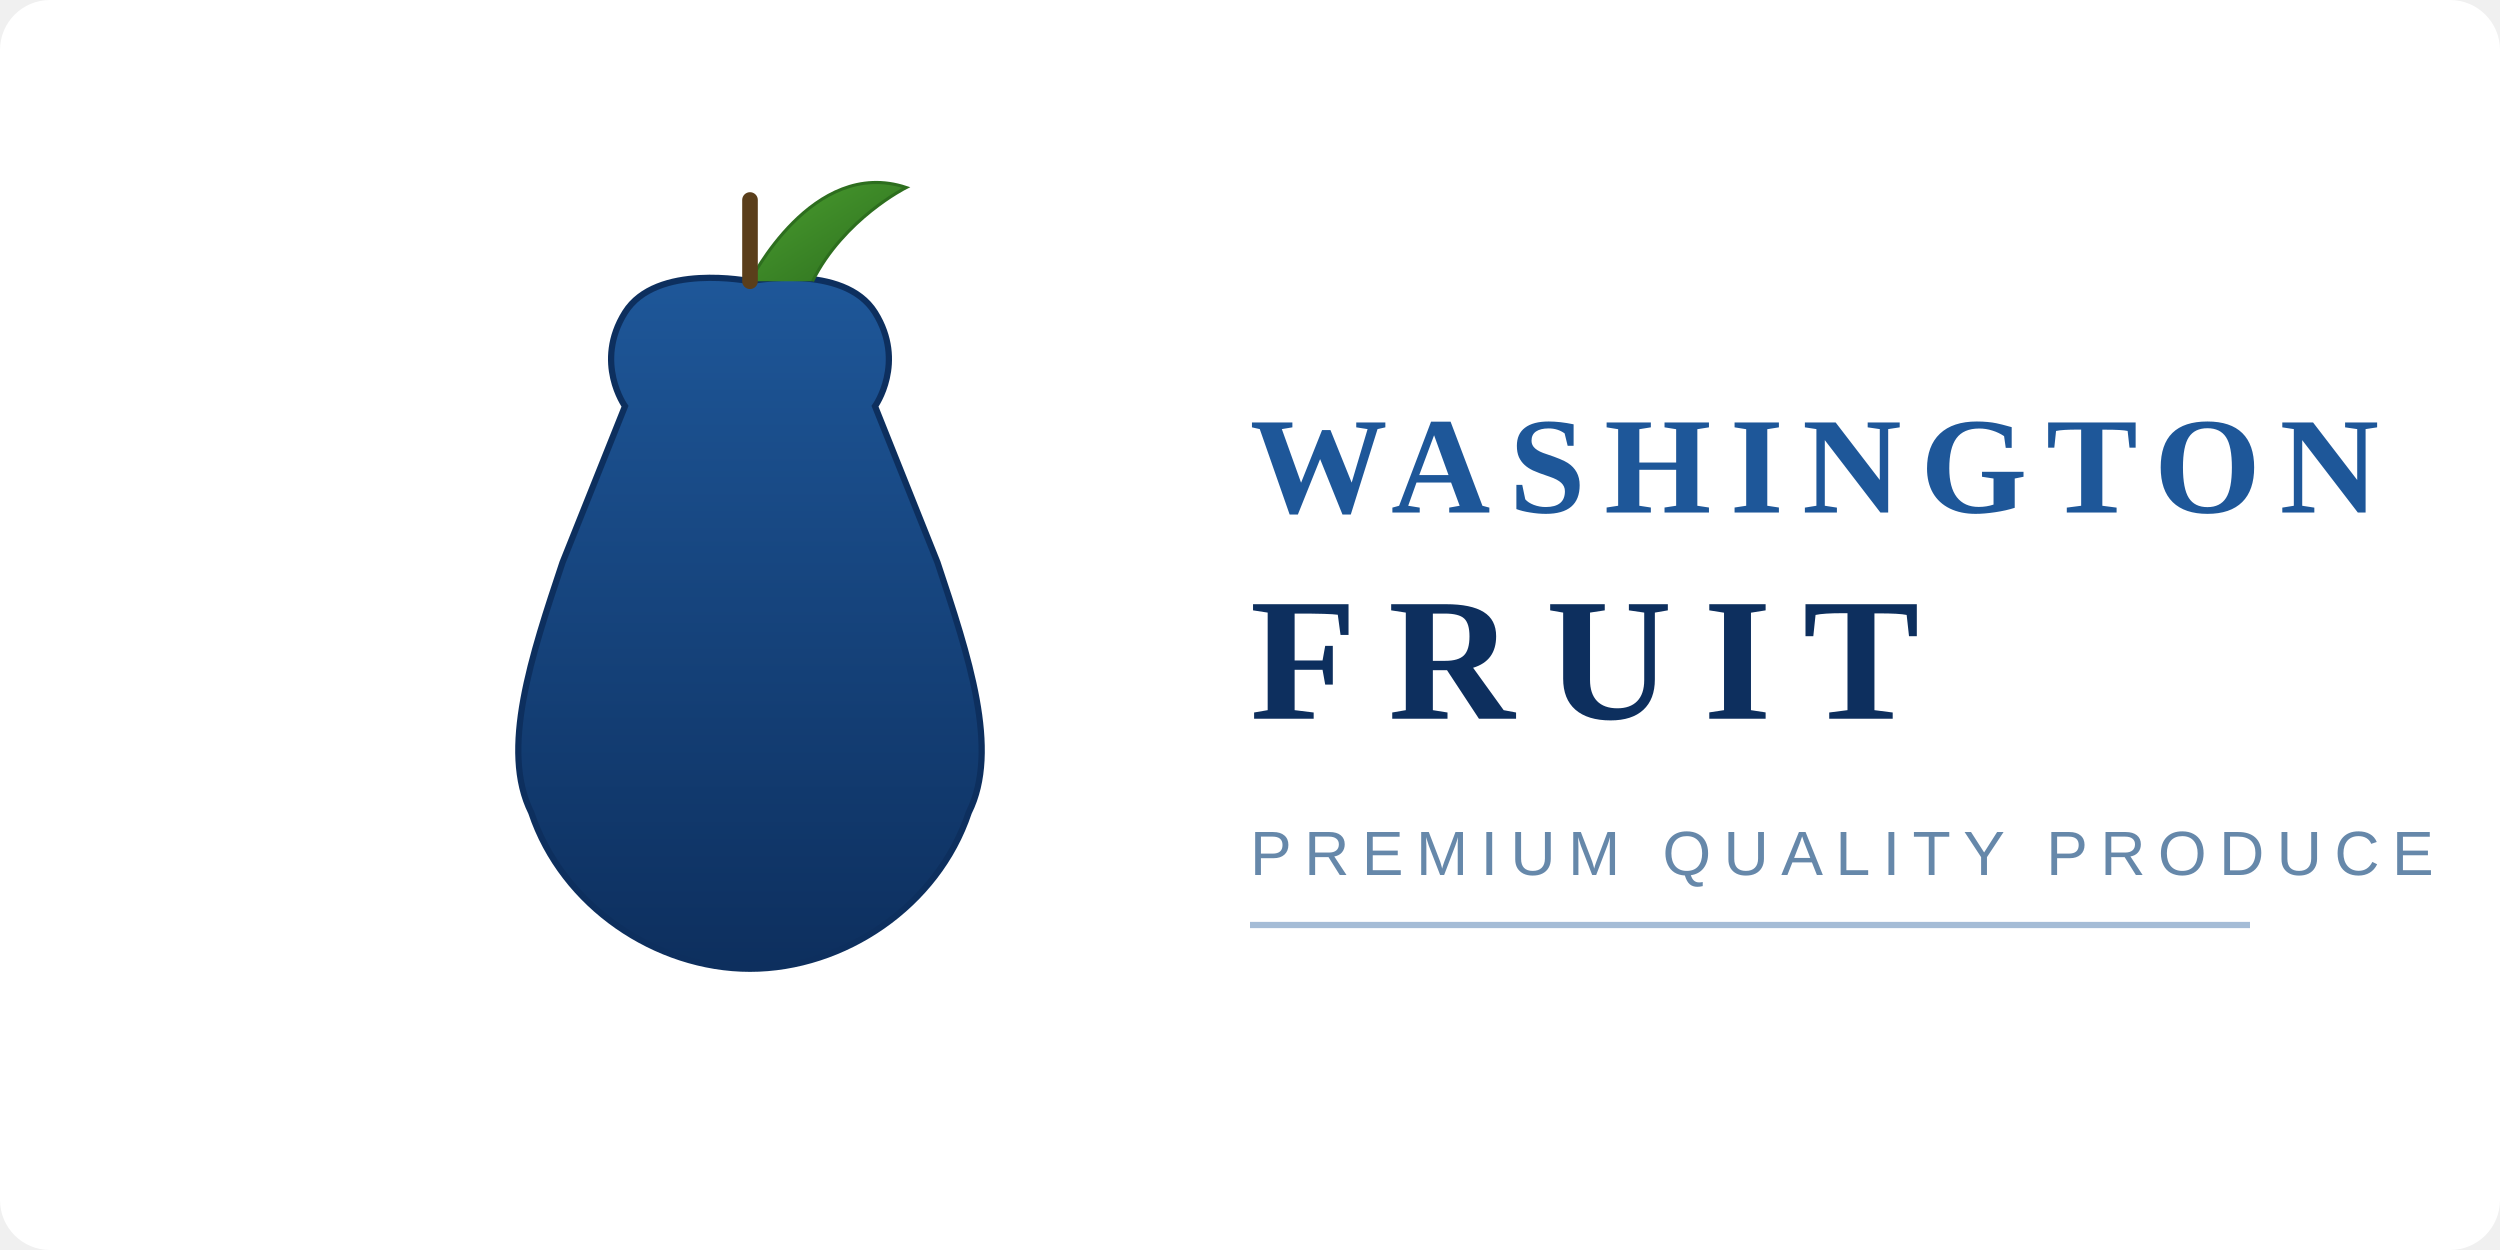
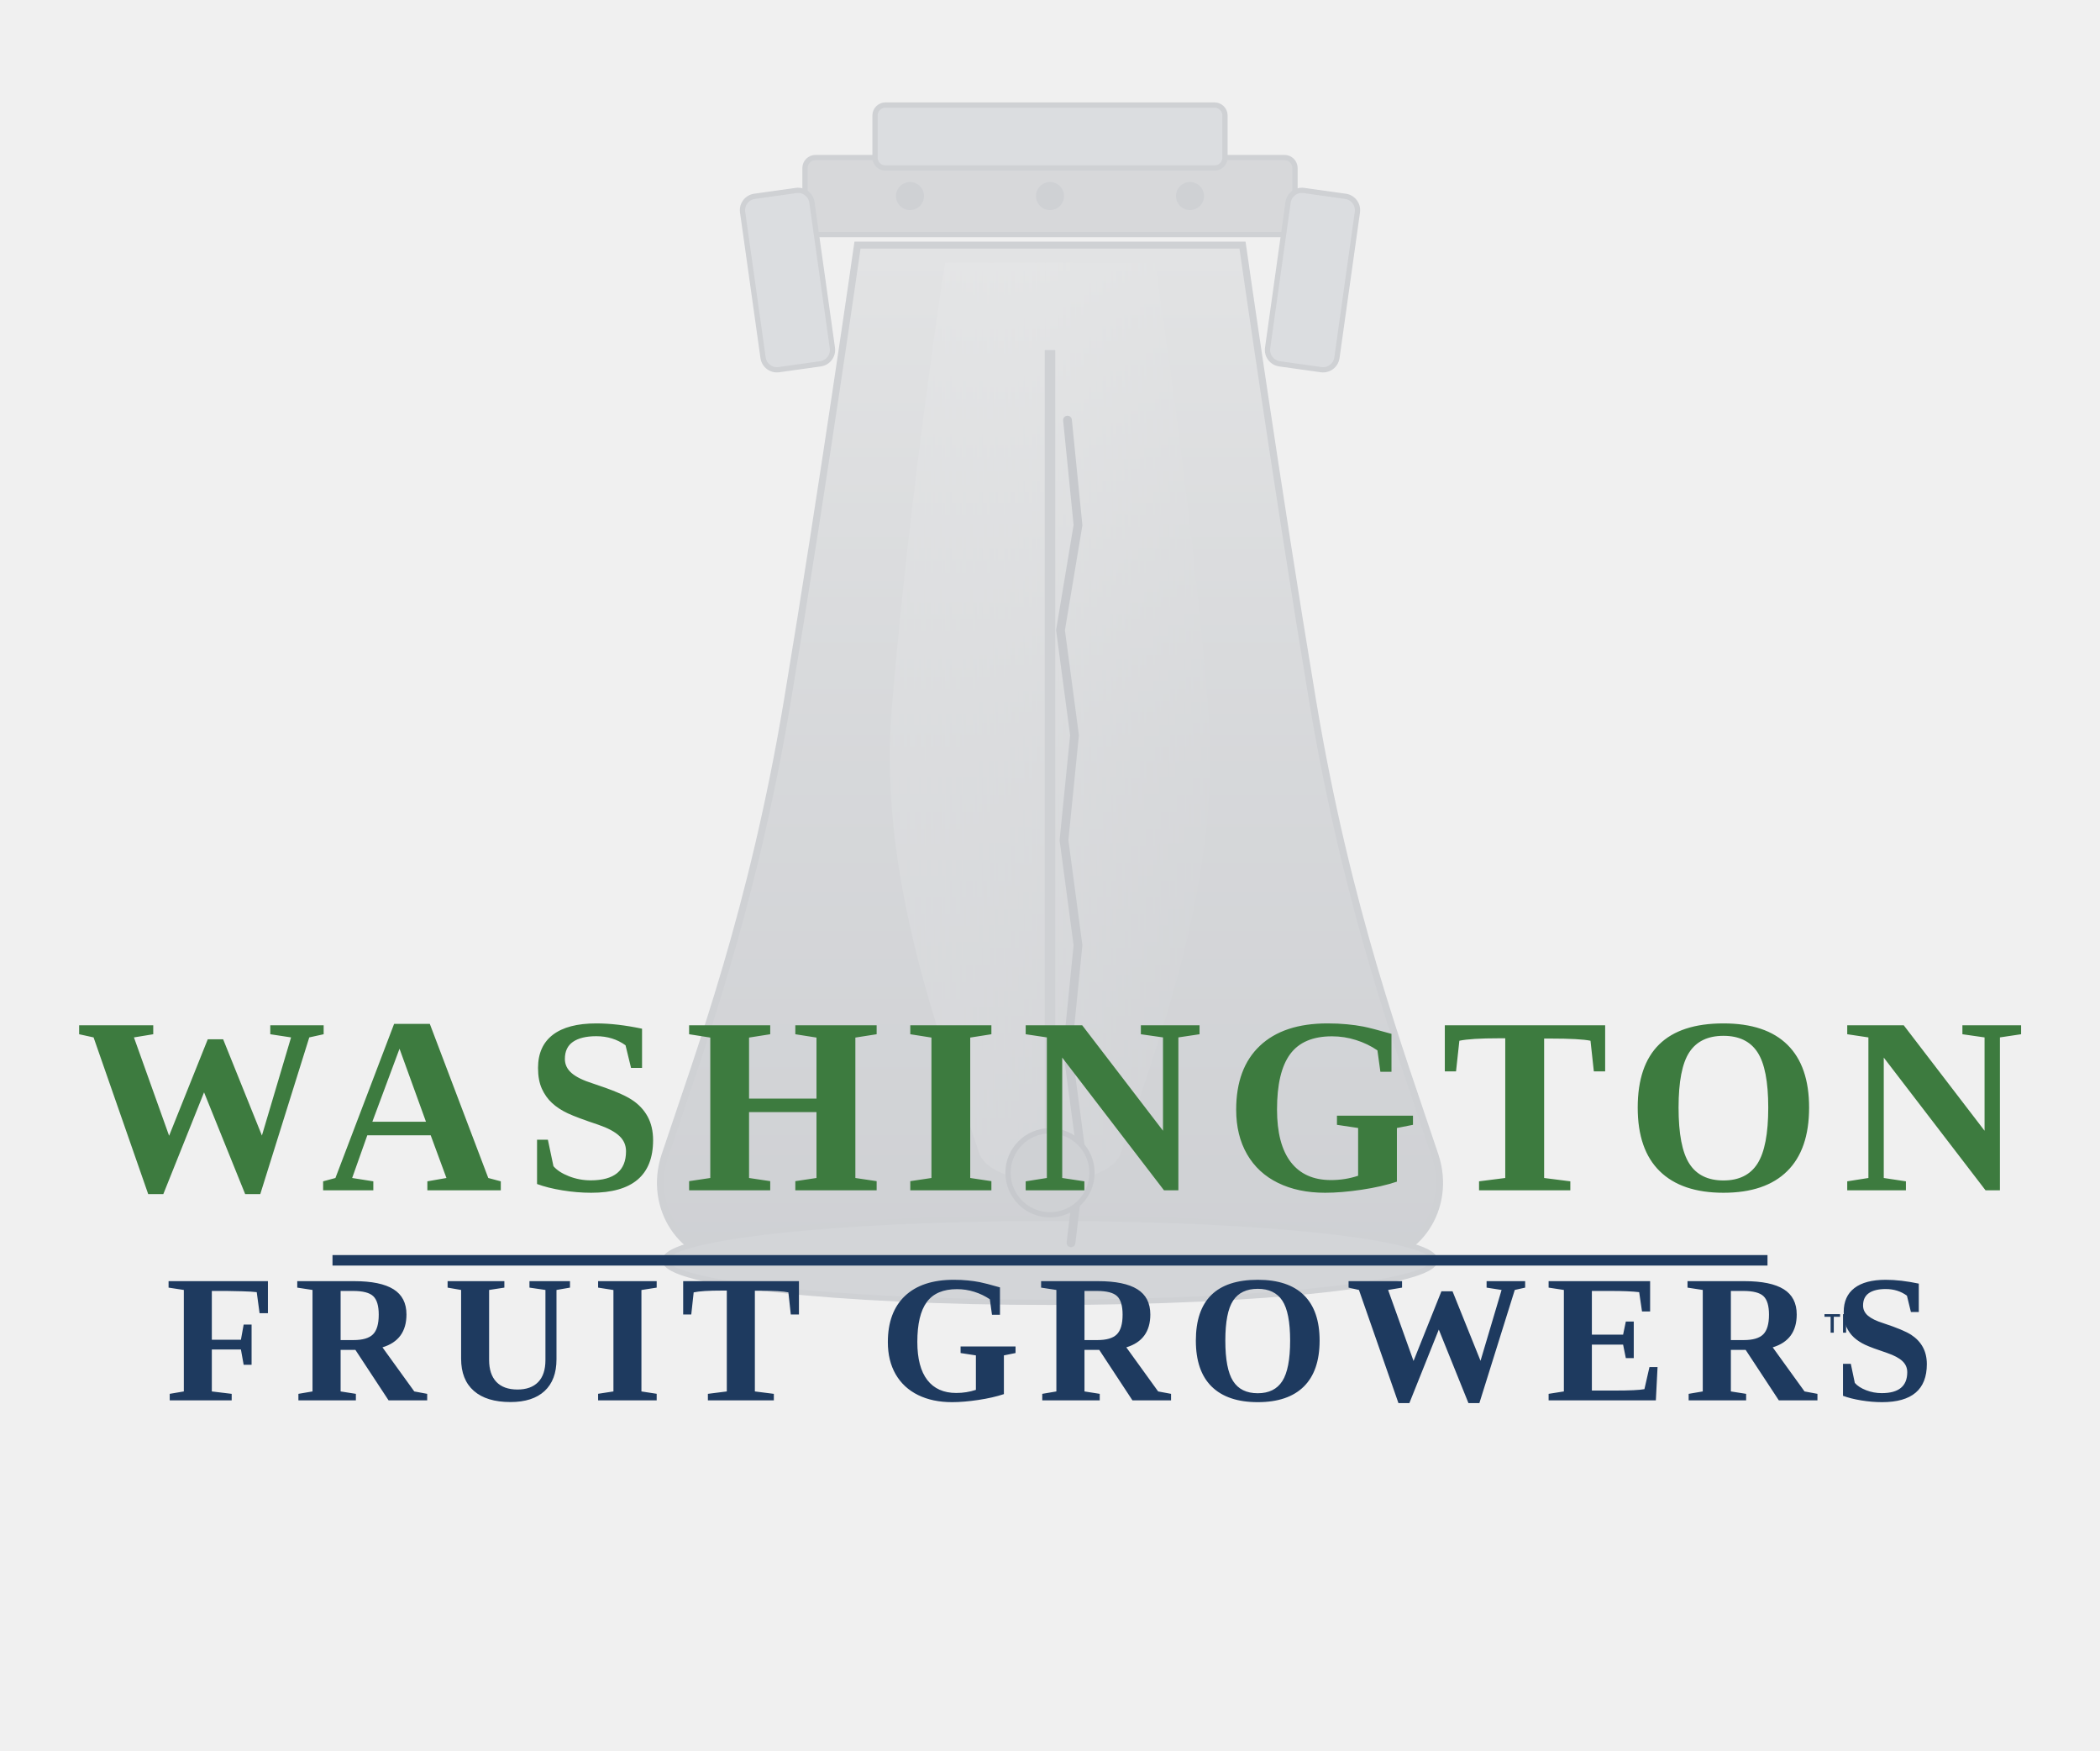
- <svg xmlns="http://www.w3.org/2000/svg" viewBox="0 0 400 200" width="400" height="200">
+ <svg xmlns="http://www.w3.org/2000/svg" viewBox="0 0 600 500" width="600" height="500">
  <defs>
-     <linearGradient id="bellGrad" x1="0%" y1="0%" x2="0%" y2="100%">
-       <stop offset="0%" style="stop-color:#1e5799;stop-opacity:1" />
-       <stop offset="100%" style="stop-color:#0d2f5e;stop-opacity:1" />
+     <linearGradient id="bellBody" x1="0%" y1="0%" x2="0%" y2="100%">
+       <stop offset="0%" style="stop-color:#b8bcc0;stop-opacity:1" />
+       <stop offset="50%" style="stop-color:#8a9099;stop-opacity:1" />
+       <stop offset="100%" style="stop-color:#6b7280;stop-opacity:1" />
    </linearGradient>
-     <linearGradient id="leafGrad" x1="0%" y1="0%" x2="100%" y2="100%">
-       <stop offset="0%" style="stop-color:#4a9e2f;stop-opacity:1" />
-       <stop offset="100%" style="stop-color:#2d6e1e;stop-opacity:1" />
+     <linearGradient id="bellHighlight" x1="0%" y1="0%" x2="100%" y2="0%">
+       <stop offset="0%" style="stop-color:#d1d5db;stop-opacity:0.6" />
+       <stop offset="50%" style="stop-color:#ffffff;stop-opacity:0.3" />
+       <stop offset="100%" style="stop-color:#d1d5db;stop-opacity:0.1" />
    </linearGradient>
  </defs>
-   <rect width="400" height="200" fill="#ffffff" rx="8" />
-   <path d="M 120,45 C 120,45 105,42 100,50 C 95,58 100,65 100,65 L 90,90 C 85,105 80,120 85,130 C 90,145 105,155 120,155 C 135,155 150,145 155,130 C 160,120 155,105 150,90 L 140,65 C 140,65 145,58 140,50 C 135,42 120,45 120,45 Z" fill="url(#bellGrad)" stroke="#0d2f5e" stroke-width="1" />
-   <path d="M 120,45 C 120,45 130,25 145,30 C 145,30 135,35 130,45" fill="url(#leafGrad)" stroke="#2d6e1e" stroke-width="0.5" />
-   <line x1="120" y1="45" x2="120" y2="32" stroke="#5a3e1b" stroke-width="2.5" stroke-linecap="round" />
-   <text x="200" y="82" font-family="'Georgia', 'Times New Roman', serif" font-size="22" font-weight="bold" fill="#1e5799" text-anchor="start" letter-spacing="3">WASHINGTON</text>
-   <text x="200" y="115" font-family="'Georgia', 'Times New Roman', serif" font-size="28" font-weight="bold" fill="#0d2f5e" text-anchor="start" letter-spacing="5">FRUIT</text>
-   <text x="200" y="140" font-family="'Arial', 'Helvetica', sans-serif" font-size="10" fill="#6688aa" text-anchor="start" letter-spacing="2">PREMIUM QUALITY PRODUCE</text>
-   <line x1="200" y1="148" x2="360" y2="148" stroke="#1e5799" stroke-width="1" opacity="0.4" />
+   <g transform="translate(300, 200)" opacity="0.25">
+     <rect x="-70" y="-155" width="140" height="22" rx="3" fill="#8a9099" stroke="#6b7280" stroke-width="1.5" />
+     <rect x="-50" y="-170" width="100" height="18" rx="3" fill="#9ca3af" stroke="#6b7280" stroke-width="1.5" />
+     <circle cx="-40" cy="-144" r="4" fill="#6b7280" />
+     <circle cx="40" cy="-144" r="4" fill="#6b7280" />
+     <circle cx="0" cy="-144" r="4" fill="#6b7280" />
+     <rect x="-85" y="-145" width="20" height="50" rx="4" fill="#9ca3af" stroke="#6b7280" stroke-width="1.5" transform="rotate(-8, -75, -120)" />
+     <rect x="65" y="-145" width="20" height="50" rx="4" fill="#9ca3af" stroke="#6b7280" stroke-width="1.5" transform="rotate(8, 75, -120)" />
+     <path d="M -55,-130 C -55,-130 -65,-60 -75,0 C -85,60 -100,100 -110,130 C -115,145 -105,160 -90,160 L 90,160 C 105,160 115,145 110,130 C 100,100 85,60 75,0 C 65,-60 55,-130 55,-130 Z" fill="url(#bellBody)" stroke="#6b7280" stroke-width="2" />
+     <path d="M -30,-125 C -30,-125 -40,-60 -45,0 C -50,50 -30,100 -20,130 C -15,140 15,140 20,130 C 30,100 50,50 45,0 C 40,-60 30,-125 30,-125 Z" fill="url(#bellHighlight)" opacity="0.4" />
+     <ellipse cx="0" cy="160" rx="110" ry="12" fill="#7a8290" stroke="#6b7280" stroke-width="1.5" />
+     <path d="M 5,-80 L 8,-50 L 3,-20 L 7,10 L 4,40 L 8,70 L 5,100 L 9,130 L 6,155" fill="none" stroke="#4b5563" stroke-width="2.5" stroke-linecap="round" />
+     <line x1="0" y1="-100" x2="0" y2="130" stroke="#6b7280" stroke-width="3" />
+     <circle cx="0" cy="135" r="12" fill="#6b7280" stroke="#4b5563" stroke-width="1.5" />
+   </g>
+   <text x="300" y="340" font-family="'Georgia', 'Times New Roman', serif" font-size="72" font-weight="bold" fill="#3d7b3f" text-anchor="middle" letter-spacing="6">WASHINGTON</text>
+   <line x1="95" y1="360" x2="505" y2="360" stroke="#1e3a5f" stroke-width="3" />
+   <text x="300" y="400" font-family="'Georgia', 'Times New Roman', serif" font-size="52" font-weight="bold" fill="#1e3a5f" text-anchor="middle" letter-spacing="5">FRUIT GROWERS</text>
+   <text x="520" y="385" font-family="'Arial', 'Helvetica', sans-serif" font-size="14" fill="#1e3a5f">™</text>
</svg>
